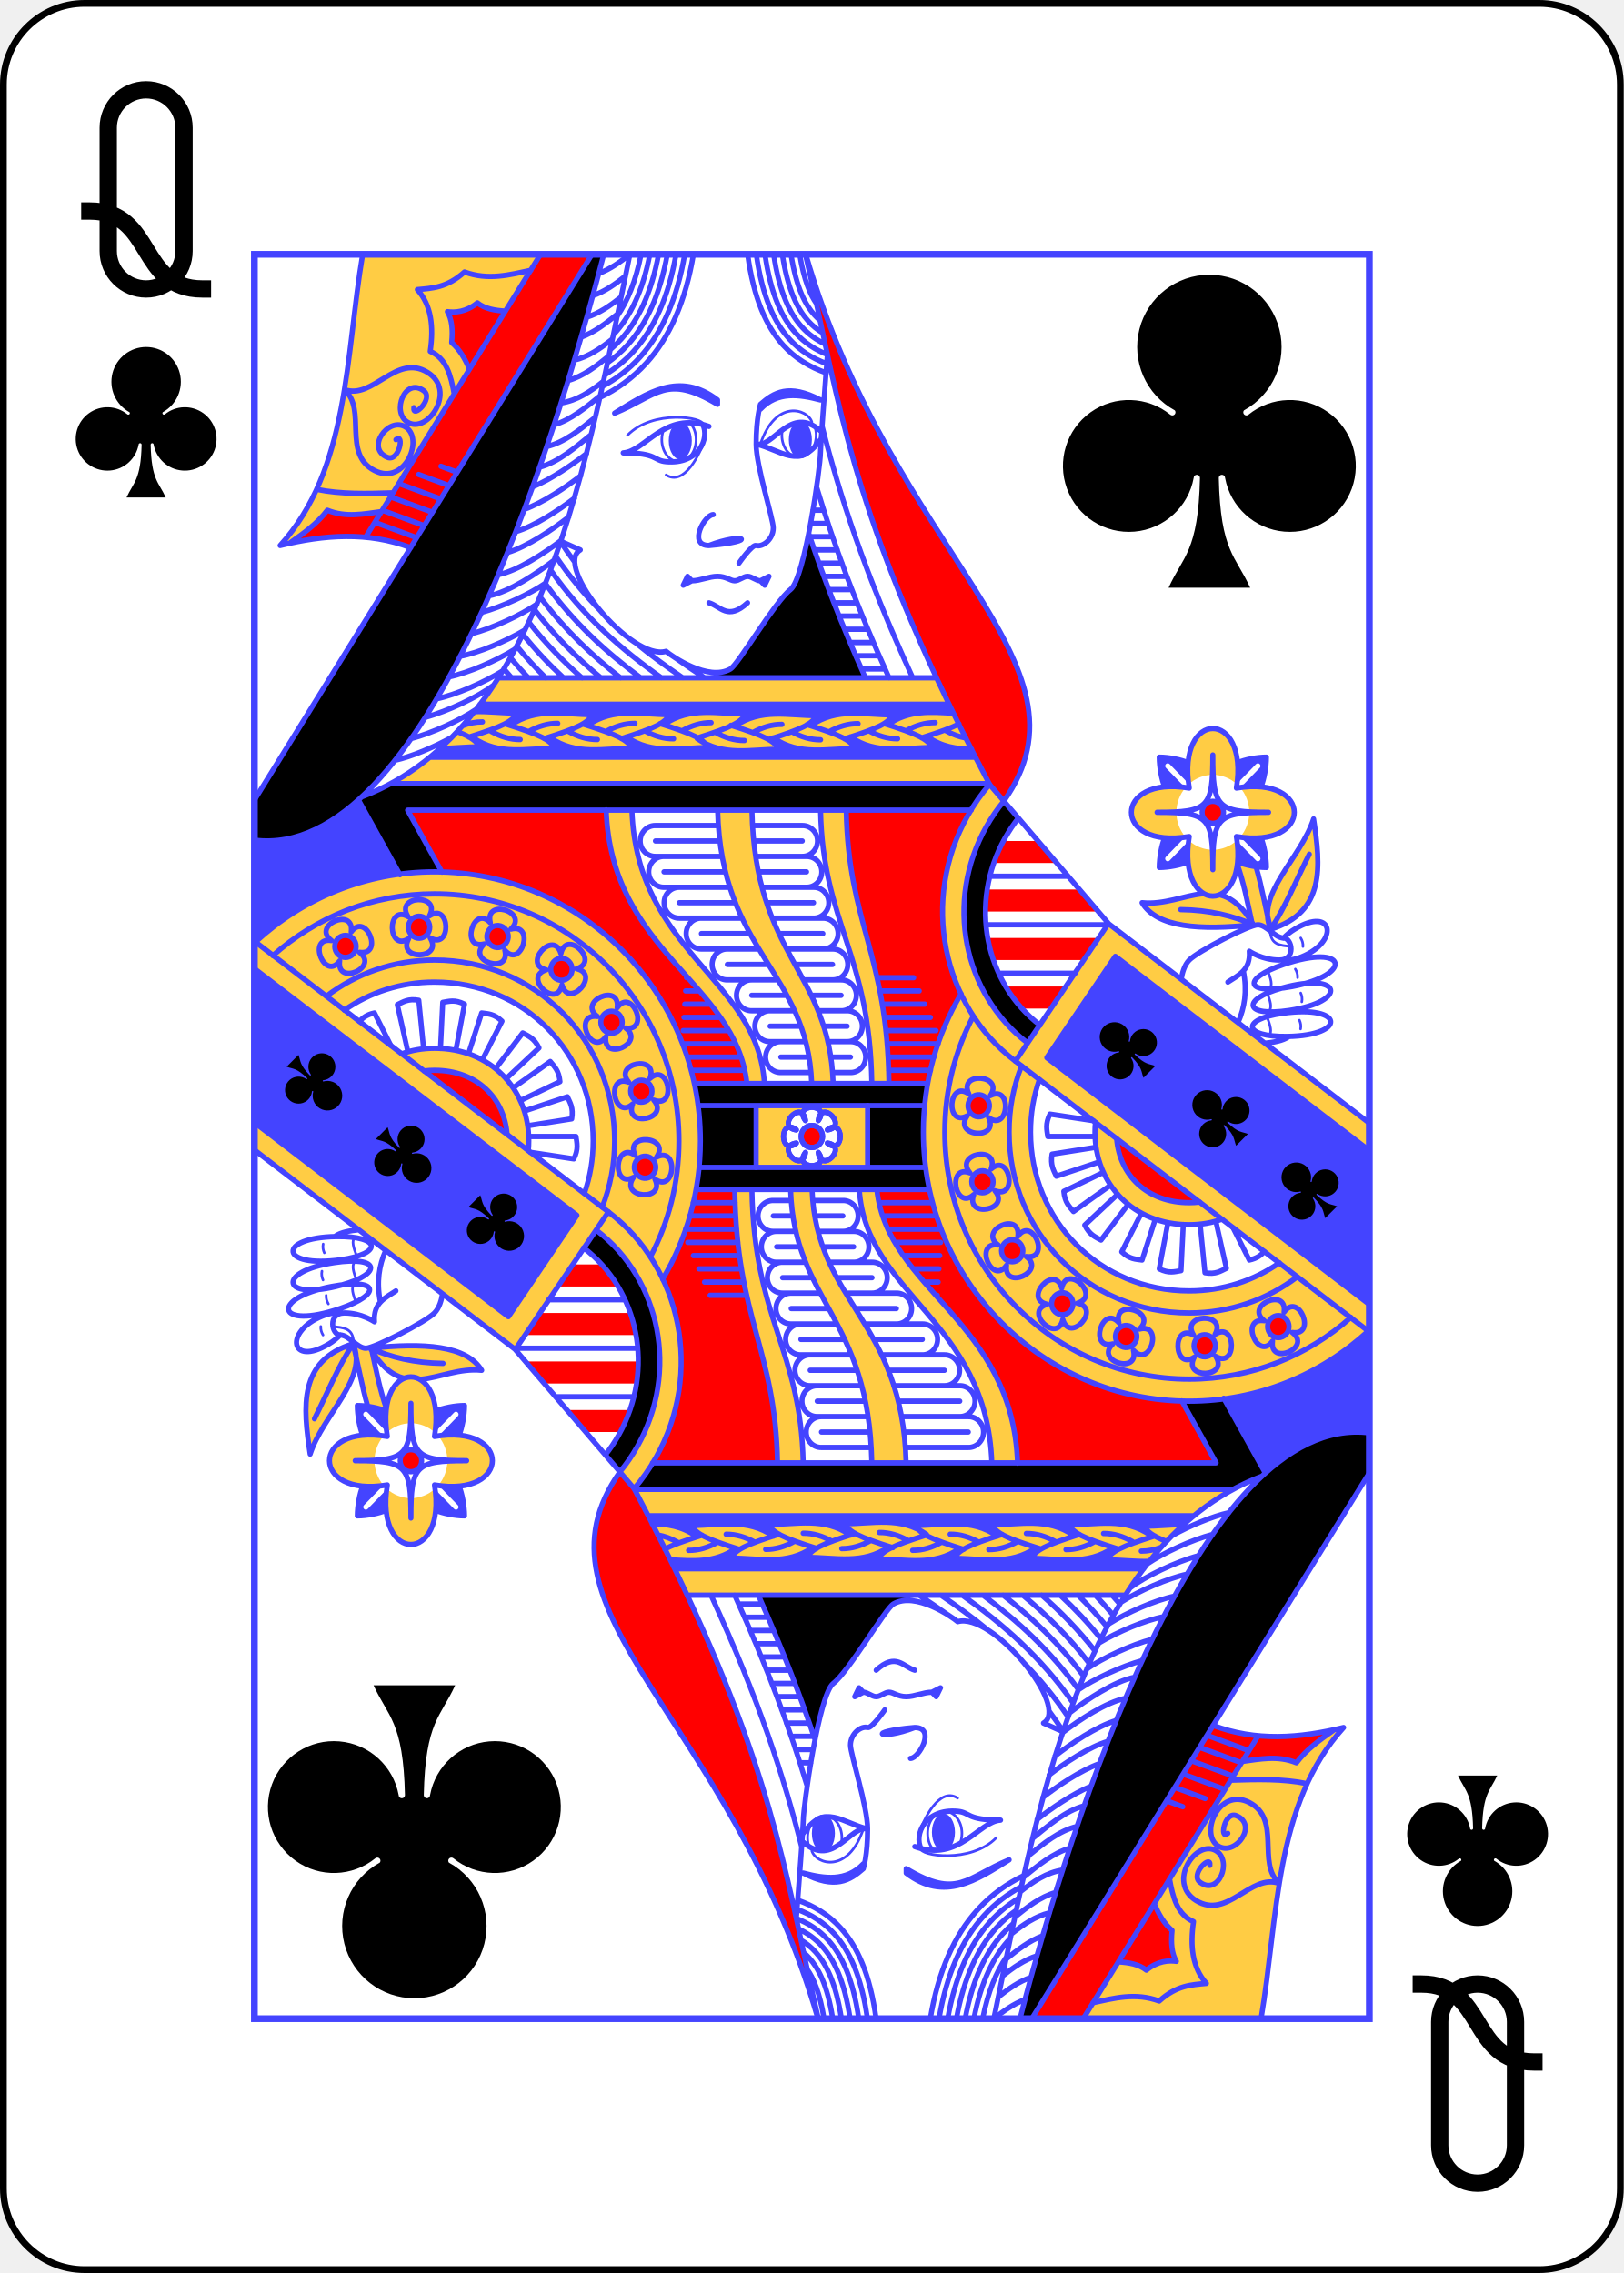
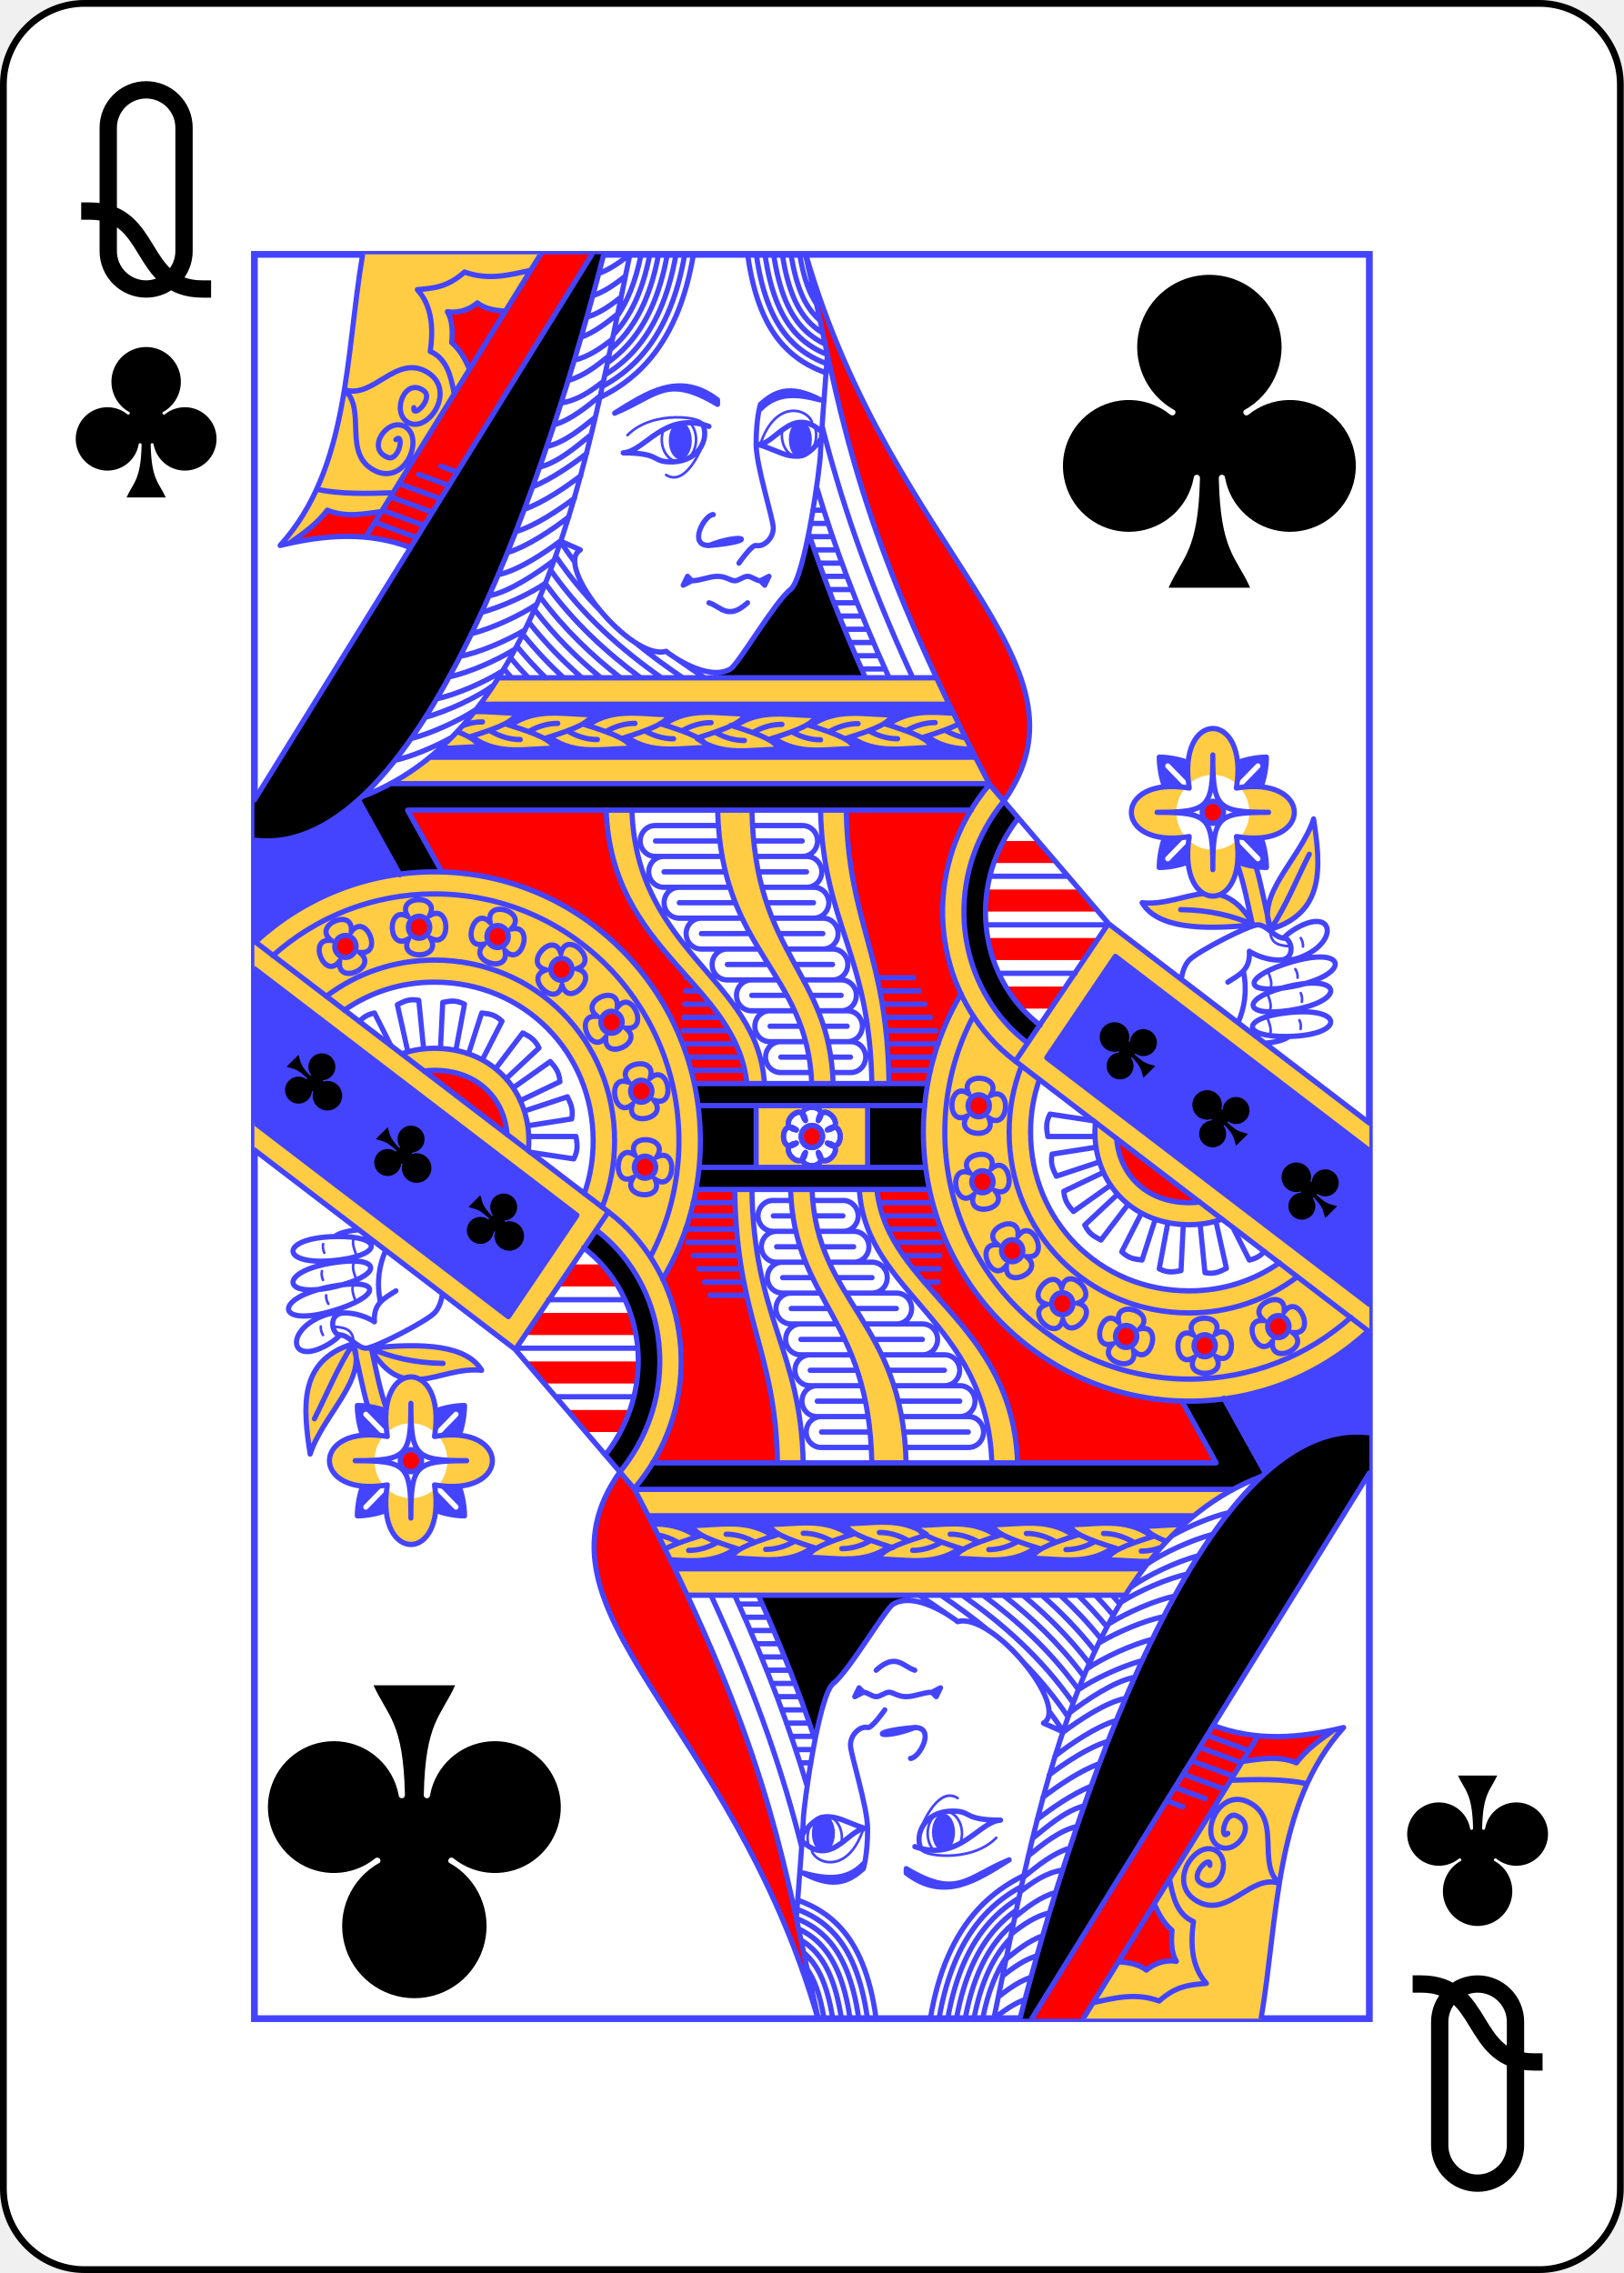
- <svg xmlns="http://www.w3.org/2000/svg" xmlns:xlink="http://www.w3.org/1999/xlink" class="card" face="QC" height="3.5in" preserveAspectRatio="none" viewBox="-120 -168 240 336" width="2.5in">
+ <svg xmlns="http://www.w3.org/2000/svg" xmlns:xlink="http://www.w3.org/1999/xlink" class="card queen" face="QC" height="3.5in" preserveAspectRatio="none" viewBox="-120 -168 240 336" width="2.5in">
  <defs>
+     <symbol id="SCQ" viewBox="-600 -600 1200 1200" preserveAspectRatio="xMinYMid">
+       <path d="M30 150C35 385 85 400 130 500L-130 500C-85 400 -35 385 -30 150A10 10 0 0 0 -50 150A210 210 0 1 1 -124 -51A10 10 0 0 0 -110 -65A230 230 0 1 1 110 -65A10 10 0 0 0 124 -51A210 210 0 1 1 50 150A10 10 0 0 0 30 150Z" fill="black" />
+     </symbol>
    <symbol id="VCQ" viewBox="-500 -500 1000 1000" preserveAspectRatio="xMinYMid">
      <path d="M-260 100C40 100 -40 460 260 460M-175 0L-175 -285A175 175 0 0 1 175 -285L175 285A175 175 0 0 1 -175 285Z" stroke="black" stroke-width="80" stroke-linecap="square" stroke-miterlimit="1.5" fill="none" />
-     </symbol>
-     <symbol id="SCQ" viewBox="-600 -600 1200 1200" preserveAspectRatio="xMinYMid">
-       <path d="M30 150C35 385 85 400 130 500L-130 500C-85 400 -35 385 -30 150A10 10 0 0 0 -50 150A210 210 0 1 1 -124 -51A10 10 0 0 0 -110 -65A230 230 0 1 1 110 -65A10 10 0 0 0 124 -51A210 210 0 1 1 50 150A10 10 0 0 0 30 150Z" fill="black" />
    </symbol>
    <symbol id="CQ6" preserveAspectRatio="none" viewBox="0 0 1300 2000">
      <path stroke="#44F" stroke-linecap="round" stroke-linejoin="round" stroke-width="3" fill="none" d="M1184.474,767.204c0.351,15.415 12.042,16.451 23.907,17.267M1181.451,811.742c3.624,9.318 6.246,17.206 2.045,21.086M1180.799,836.888c3.624,9.318 6.246,17.206 2.045,21.086M1180.799,864.63c3.624,9.318 6.246,17.206 2.045,21.086M1213.717,810.276c1.874,2.948 2.833,6.142 2.593,9.658M1220,837.405c1.457,3.175 1.974,6.47 1.259,9.92M1218.488,868.185c1.483,3.163 2.027,6.453 1.341,9.91M1220,775c1.874,2.948 2.833,6.142 2.593,9.658M435,205c29.854,-29.76 89.915,-20.22 87.766,-12.149M480,250c21.575,13.391 40,-25 45,-40M590,215c17.561,-51.28 55,-40 60,-25M507.389,190.373C512.025,194.951 515,202.041 515,210c0,13.807 -8.954,25 -20,25 -11.046,0 -20,-11.193 -20,-25 0,-4.329 0.88,-8.4 2.429,-11.951M653.486,195.441C654.462,198.386 655,201.614 655,205c0,13.807 -8.954,25 -20,25 -11.046,0 -20,-11.193 -20,-25 0,-2.248 0.237,-4.427 0.683,-6.5" />
      <use xlink:href="#SCQ" height="90" width="90" transform="translate(1017,901)scale(1,0.972)rotate(-45)translate(-45,-45)" />
      <use xlink:href="#SCQ" height="90" width="90" transform="translate(1125,978)scale(1,0.972)rotate(-45)translate(-45,-45)" />
      <use xlink:href="#SCQ" height="90" width="90" transform="translate(1229,1060)scale(1,0.972)rotate(-45)translate(-45,-45)" />
    </symbol>
    <symbol id="CQ5" preserveAspectRatio="none" viewBox="0 0 1300 2000">
      <path stroke="#44F" stroke-linecap="round" stroke-linejoin="round" stroke-width="6" fill="none" d="M1300,984.779 996.277,759.002M1.196,779.562C56.29,730.138 129.568,700 210,700c171.208,0 310,136.553 310,305 10e-6,57.291 -16.055,110.892 -43.98,156.687M1.931,780.02l410.831,305.396M513.054,940h271.265M1300,1190.265 923.935,910.712M995.839,758.469 887.238,914.584M1003.748,795.85l-79.783,114.688M857.199,600.859 995.817,758.501M886.75,914.2C801.788,851.428 776.521,731.931 831.679,636.394c7.512,-13.01 16.154,-24.951 25.724,-35.766M901.002,893.651c-74.41,-55.386 -96.537,-160.121 -47.672,-244.758 6.038,-10.457 12.883,-20.13 20.404,-28.982M1004.2,796.043l295.8,219.887M916.148,873.919C851.943,826.128 832.433,735.788 875.199,661.715c4.713,-8.163 9.972,-15.754 15.701,-22.768M995.058,760H853.114M948.905,705H857.469M957.032,815H867.918M856.888,600H158.867M840.923,570H204.844M810,510H262.997M795.06,480H284.483M642.495,0.159C676.821,141.573 688.844,258.107 795.312,480c17.86,37.224 38.379,77.412 62.106,121.181M835.988,630H179.392M690.092,630.29c2.322,128.345 47.798,162.203 49.837,309.394M660.11,630.29c2.786,128.345 57.357,162.203 59.805,309.394M580.102,630.115c3.399,166.062 90.388,181.846 94.73,309.83M540.125,630.107c4.041,161.399 104.662,181.691 109.681,309.838M440.176,630.1c5.673,161.472 146.941,190.921 154.509,309.865M410.168,629.718c5.633,161.815 151.469,195.793 164.083,310.257M517.652,965H781.417M509.15,925l62.516,-10e-6M504.582,910l62.916,1e-5M499.133,895l62.156,1e-5M499.838,880 553.158,880M500.807,865 543.344,865M501.773,850l30.053,-10e-6M502.742,835l16.242,2e-5M739.443,925h48.93M738.811,910h53.465M737.709,895 797.117,895M736.215,880H794.783M734.383,865h53.879M732.031,850h49.707M729.197,835H775.217M725.963,820h42.732M503.709,820l1.689,1e-5M1278.483,1205.026C1228.267,1248.565 1162.43,1275 1090,1275 932.085,1275 805,1149.714 805,995c-10e-6,-47.532 11.992,-92.13 33.2,-131.287M1215.934,1159.081C1180.985,1184.775 1137.859,1200 1090,1200c-118.247,0 -210,-91.356 -210,-205 -10e-6,-26.728 5.074,-51.778 14.401,-74.884M1102.059,1074.276c-3.866,0.477 -7.882,0.724 -12.059,0.724 -49.229,0 -81.28,-31.039 -84.697,-72.551M1128.178,1093.705C1116.585,1097.779 1103.872,1100 1090,1100c-65.355,0 -110,-46.117 -110,-105 0,-3.776 0.184,-7.432 0.545,-10.984M1195.088,1143.205C1165.452,1163.257 1129.736,1175 1090,1175c-105.024,0 -185,-80.047 -185,-180 -10e-6,-21.157 3.582,-40.966 10.251,-59.442M657.5,981.893c3.536,-24.749 35.355,7.071 10.607,10.607 20,-15 20,30 0,15 24.749,3.535 -7.071,35.355 -10.607,10.607 15,20 -30,20 -15,0 -3.536,24.749 -35.355,-7.071 -10.607,-10.607 -20,15 -20,-30 0,-15 -24.749,-3.535 7.071,-35.355 10.607,-10.607 -15,-20 30,-20 15,0v0M662.5,1000A12.5,12.5 0 0 1 650,1012.5 12.5,12.5 0 0 1 637.5,1000 12.5,12.5 0 0 1 650,987.5 12.5,12.5 0 0 1 662.5,1000v0M585,965v70M218.769,700.347 178.628,630.099M169.752,703.316 121.678,619.187M393.636,-1.6083941e-4 -3.6588575e-4,618.572M182.285,332.461C132.42,314.002 81.424,317.784 30,330 110.68,243.29 106.097,115.712 126.231,-0.019M333.636,-1.381201e-4 129.949,320.081M407.504,-0.495C347.657,225.87 197.332,687.942 0.002,664.067M437.92,-0.377C389.737,223.713 339.24,535.909 125.687,614.725M140.371,303.704l48.889,17.46M149.074,290.027l48.888,17.46M158.703,274.894l48.889,17.46M168.334,259.762l48.889,17.46M191.5,249.464l35.351,12.625M217.5,240.178l18.981,6.779M41.885,326.784C57.688,315.967 73.403,305.062 85,290c21.739,8.59 42.457,4.21 63.307,1.516M72.987,266.426c27.732,5.564 57.993,4.792 88.322,3.845M105.351,153.767C131.238,176.184 102.29,226.145 140,245c36.056,18.028 59.083,-37.958 35,-50 -20,-10 -45,25 -20,35 14.131,5.652 20.131,-28.64 10,-20M105.154,153.345c33.418,11.492 60.155,-41.413 96.812,-19.505 34.602,20.681 -0.183,70.226 -23.296,56.412 -19.194,-11.472 -3.156,-51.381 18.729,-35.696 12.371,8.866 -13.299,32.383 -11.472,19.194M232.953,158.421C229.172,137.653 224.093,117.97 205,110c4.185,-27.894 1.423,-52.339 -15,-70 17.356,-1.619 34.466,-1.969 55,-20 27.97,9.931 52.531,3.199 77.423,-1.913M250.778,130.151C245.718,118.856 239.783,108.146 230,100c1.504,-14.349 0.287,-26.396 -5,-35 8.496,1.206 21.772,0.599 35,-10 8.991,6.928 20.596,8.627 32.671,9.386M394.495,46.885c13.934,-4.563 26.21,-13.093 38.203,-22.3M387.56,71.24C402.284,66.86 415.129,57.983 427.663,48.362M380.892,93.913c15.639,-5.459 29.216,-15.853 42.72,-26.421M372.922,119.952c16.641,-3.748 30.812,-13.406 44.601,-23.982M365.915,142.958c17.686,-4.808 32.63,-16.179 47.473,-27.792M357.527,168.441c18.785,-2.66 34.356,-13.013 49.436,-24.542M349.336,193.211c19.367,-5.353 37.923,-20.228 54.055,-33.012M340.81,217.826c20.312,-4.34 39.847,-19.82 56.77,-33.234M332.495,241.19c21.753,-5.309 42.553,-23.03 60.13,-36.835M324.415,263.521c21.962,-8.66 47.288,-25.829 63.013,-37.795M314.768,288.99c22.178,-7.638 48.957,-25.451 65.936,-38.211M304.756,314.31c22.09,-6.185 50.266,-24.471 68.662,-38.076M295.016,337.987c23.379,-6.632 53.476,-26.685 71.603,-40.397M284.235,363.121c22.643,-4.32 53.991,-24.473 73.969,-39.228M273.576,386.992c23.431,-4.181 56.539,-25.801 76.566,-40.791M264.803,405.875c24.057,-6.308 56.528,-20.98 74.839,-33.277M252.972,430.092c24.159,-6.009 57.732,-21.062 76.538,-33.656M239.792,455.583c21.064,-3.607 53.839,-17.136 75.832,-29.886M226.997,478.928c22.278,-4.36 55.94,-18.663 77.112,-31.55M212.379,503.852c22.427,-4.477 56.123,-18.85 77.147,-31.73M199.124,524.801c26.144,-6.728 62.615,-23.588 79.85,-36.518M182.562,548.944c24.044,-5.904 57.633,-20.912 76.609,-33.531M163.805,573.558c19.156,-4.09 45.851,-14.943 66.056,-25.885M661.877,194.546c20.526,78.558 49.889,167.389 105.543,285.038M668.153,113.288C665.264,149.955 660,217.745 660,225c0,15 -18.164,142.538 -35,155 -17.901,13.25 -60.727,84.764 -70,90 -25.806,14.571 -68.619,-14.676 -75,-20 -40.525,11.388 -131.542,-97.081 -100,-115l-23.233,-9.957M655.865,264.818c19.063,61.807 45.052,131.477 84.196,215.326M646.267,316.049c16.729,48.809 37.961,102.625 66.08,163.751M735.424,470H707.98M728.566,455 701.295,455M721.896,440H694.609M715.338,425 688.229,425M708.979,410 681.984,410M702.721,395 675.74,395M696.697,380H669.891M690.744,365 664.092,365M685.219,350H658.398M679.719,335H653.039M674.219,320H647.68M669.021,305 649.015,305M663.856,290H651.067M403.081,403.569C384.659,385.28 367.245,364.973 351.203,341.917M499.647,480.085C480.8,467.686 462.295,454.602 444.405,440.286M474.764,480.089C427.465,447.622 382.831,409.814 345.322,357.736M450.501,480.066C410.107,450.979 372.044,417.225 339.195,373.028M427.075,480.151C393.178,454.454 361.2,424.911 332.919,387.965M404.064,480.012C376.394,457.835 350.201,432.699 326.497,402.577M382.141,480.187C360.128,461.526 339.177,440.738 319.823,416.75M360.497,480.02c-16.625,-14.96 -32.567,-31.29 -47.58,-49.479M339.916,480.219C328.144,468.99 316.755,456.994 305.841,444.047M319.538,480.013C312.35,472.723 305.322,465.114 298.475,457.142M299.983,480.027c-3.088,-3.326 -6.143,-6.717 -9.163,-10.178M373.426,348.627c-5.559,-7.233 -10.976,-14.751 -16.237,-22.58M525,480c-11.007,-6.987 -21.924,-14.154 -32.698,-21.608M400,550c-11.508,0.084 -22.758,-3.17 -33.797,-9.171M344.866,547.812C375.596,568.645 408.061,559.823 440,560c-4.364,-9.305 -15.999,-15.118 -55.824,-27.242M443.765,531.706c-11.508,-0.084 -22.758,3.17 -33.797,9.171M388.631,533.894c30.729,-20.833 63.195,-12.011 95.134,-12.188 -4.364,9.305 -15.999,15.118 -55.824,27.242M488.797,549.171C477.289,549.256 466.039,546.001 455,540M433.663,546.983c30.729,20.833 63.195,12.011 95.134,12.188 -4.364,-9.305 -15.999,-15.118 -55.824,-27.242M532.562,530.878c-11.508,-0.084 -22.758,3.17 -33.797,9.171M477.428,533.065c30.729,-20.833 63.195,-12.011 95.134,-12.188 -4.364,9.305 -15.999,15.118 -55.824,27.242M571.369,551.106c-11.508,0.084 -22.758,-3.17 -33.797,-9.171M516.235,548.918c30.729,20.833 63.195,12.011 95.134,12.188 -4.364,-9.305 -15.999,-15.118 -55.824,-27.242M615.134,532.812c-11.508,-0.084 -22.758,3.17 -33.797,9.171M560,535c30.729,-20.833 63.195,-12.011 95.134,-12.188 -4.364,9.305 -15.999,15.118 -55.824,27.242M660.165,550.277c-11.508,0.084 -22.758,-3.17 -33.797,-9.171M605.032,548.089c30.729,20.833 63.195,12.011 95.134,12.188 -4.364,-9.305 -15.999,-15.118 -55.824,-27.242M703.93,531.983c-11.508,-0.084 -22.758,3.17 -33.797,9.171M648.797,534.171c30.729,-20.833 63.195,-12.011 95.134,-12.188 -4.364,9.305 -15.999,15.118 -55.824,27.242M750.032,549.122c-11.508,0.084 -22.758,-3.17 -33.797,-9.171M694.898,546.935c30.729,20.833 63.195,12.011 95.134,12.188 -4.364,-9.305 -15.999,-15.118 -55.824,-27.242M793.797,530.829C782.289,530.744 771.039,533.999 760,540M738.663,533.017c24.743,-16.774 50.612,-14.322 76.425,-12.823M821.53,532.19c-8.333,4.473 -21.699,9.226 -43.558,15.881M310,550c-11.508,0.084 -22.758,-3.17 -33.797,-9.171M254.866,547.812c30.729,20.833 63.195,12.011 95.134,12.188 -4.364,-9.305 -15.999,-15.118 -55.824,-27.242M353.765,531.706c-11.508,-0.084 -22.758,3.17 -33.797,9.171M298.631,533.894c30.729,-20.833 63.195,-12.011 95.134,-12.188 -4.364,9.305 -15.999,15.118 -55.824,27.242M256.89,518.377c16.295,-0.549 32.754,1.711 49.075,1.62 -4.364,9.305 -15.999,15.118 -55.824,27.242M265.966,529.997c-7.813,-0.057 -15.508,1.425 -23.098,4.26M218.576,559.997c14.509,-0.011 29.121,-1.787 43.624,-1.706 -2.955,-6.301 -9.244,-11 -25.362,-17.143M829.563,548.283c-7.888,-1.319 -15.66,-4.163 -23.328,-8.332M784.898,546.935c16.734,11.345 33.983,13.895 51.381,13.894M981.427,1012.159 930,1020c-2.197,12.537 1.914,18.211 5,25l50.346,-16.208M990.046,1040.577l-46.358,21.575c1.13,12.678 6.571,17.092 11.312,22.848l43.329,-29.894M1006.604,1065.375l-38.486,35.021c5.78,11.339 12.476,13.403 19.023,16.974l31.678,-40.556M1034.28,1086.789l-23.009,43.889c9.355,8.631 16.351,8.244 23.73,9.322l15.424,-46.379M1065.125,1097.582 1055,1150c11.46,5.538 18.041,3.134 25.415,2.02l2.627,-52.328M1102.68,1099.282l5.642,55.094c12.536,2.204 18.212,-1.903 25.003,-4.985l-12.301,-53.516M978.19,982.094l-50.64,-7.461C921.774,985.975 924.04,992.604 925,1000h55.238M857.014,966.163a12.5,12.5 0 0 1 -13.44,11.484 12.5,12.5 0 0 1 -11.484,-13.44 12.5,12.5 0 0 1 13.44,-11.484 12.5,12.5 0 0 1 11.484,13.44v0M831.113,976.668c-26.097,12.998 -21.794,-41.833 1.956,-24.923 -12.998,-26.097 41.833,-21.794 24.923,1.956 26.097,-12.998 21.794,41.833 -1.956,24.923 12.998,26.097 -41.833,21.794 -24.923,-1.956v0M861.192,1049.113a12.5,12.5 0 0 1 -10.094,14.513 12.5,12.5 0 0 1 -14.513,-10.094 12.5,12.5 0 0 1 10.094,-14.513 12.5,12.5 0 0 1 14.513,10.094v0M838.795,1065.835c-21.955,19.183 -31.676,-34.951 -4.419,-24.606 -19.183,-21.955 34.951,-31.676 24.606,-4.419 21.955,-19.183 31.676,34.951 4.419,24.606 19.183,21.955 -34.951,31.676 -24.606,4.419v0M895.081,1124.589a12.5,12.5 0 0 1 -6.573,16.41 12.5,12.5 0 0 1 -16.41,-6.573 12.5,12.5 0 0 1 6.573,-16.41 12.5,12.5 0 0 1 16.41,6.573v0M877.016,1145.918c-17.081,23.627 -38.723,-26.936 -9.837,-22.983 -23.627,-17.081 26.936,-38.723 22.983,-9.837 17.081,-23.627 38.723,26.936 9.837,22.983 23.627,17.081 -26.936,38.723 -22.983,9.837v0M950.483,1180.394a12.5,12.5 0 0 1 0.621,17.667 12.5,12.5 0 0 1 -17.667,0.621 12.5,12.5 0 0 1 -0.621,-17.667 12.5,12.5 0 0 1 17.667,-0.621v0M942.581,1207.205c-6.074,28.515 -46.306,-8.986 -18.287,-17.046 -28.515,-6.074 8.986,-46.306 17.046,-18.287 6.074,-28.515 46.306,8.986 18.287,17.046 28.515,6.074 -8.986,46.306 -17.046,18.287v0M1020,1214.696a12.5,12.5 0 0 1 8.413,15.547 12.5,12.5 0 0 1 -15.547,8.414 12.5,12.5 0 0 1 -8.413,-15.547 12.5,12.5 0 0 1 15.547,-8.414v0M1024.847,1242.223c7.243,28.241 -45.471,12.547 -23.961,-7.133 -28.241,7.243 -12.547,-45.471 7.133,-23.961 -7.243,-28.241 45.471,-12.547 23.961,7.133 28.241,-7.243 12.547,45.471 -7.133,23.961v0M1107.582,1224.717a12.5,12.5 0 0 1 12.909,12.078 12.5,12.5 0 0 1 -12.078,12.909 12.5,12.5 0 0 1 -12.909,-12.078 12.5,12.5 0 0 1 12.078,-12.909v0M1120.906,1249.287c15.823,24.488 -39.147,26.316 -24.986,0.831 -24.488,15.823 -26.316,-39.147 -0.831,-24.986 -15.823,-24.488 39.147,-26.316 24.986,-0.831 24.488,-15.823 26.316,39.147 0.831,24.986v0M1189.011,1203.936a12.5,12.5 0 0 1 16.366,6.681 12.5,12.5 0 0 1 -6.681,16.367 12.5,12.5 0 0 1 -16.366,-6.681 12.5,12.5 0 0 1 6.681,-16.367v0M1210.221,1222.141c23.514,17.236 -27.19,38.545 -23.048,9.686 -17.236,23.514 -38.545,-27.19 -9.686,-23.048 -23.514,-17.236 27.19,-38.545 23.048,-9.686 17.236,-23.514 38.544,27.191 9.686,23.048v0M1141.176,1103.578 1160,1140c9.205,-1.875 13.674,-5.58 17.47,-9.545M642.958,0.142C744.826,342.337 988.87,461.555 873.734,619.912M1090,605c-15,-90 70,-90 55,0 90,-15 90,70 0,55 15,90 -70,90 -55,0 -90,15 -90,-70 0,-55v0M1117.5,567.5c0,60 5,65 65,65 -60,0 -65,5 -65,65 0,-60 -5,-65 -65,-65 60,0 65,-5 65,-65v0M1130,632.5a12.5,12.5 0 0 1 -12.5,12.5 12.5,12.5 0 0 1 -12.5,-12.5 12.5,12.5 0 0 1 12.5,-12.5 12.5,12.5 0 0 1 12.5,12.5v0M1061.282,603.639C1057.788,595.19 1055,581.201 1055,570c11.201,0 25.19,2.788 33.639,6.282M1146.361,576.282C1154.81,572.788 1168.799,570 1180,570c0,11.201 -2.788,25.19 -6.282,33.639M1061.282,661.361C1057.788,669.81 1055,683.799 1055,695c11.201,0 25.19,-2.788 33.639,-6.282M1146.361,688.718C1154.81,692.212 1168.799,695 1180,695c0,-11.201 -2.788,-25.19 -6.282,-33.639M1080.719,821.783c1.01,-6.686 3.439,-15.941 9.281,-21.783 10,-10 70,-40 80,-40 10,0 20,15 30,15 10,0 15,25 -5,25 -20,0 -35,-10 -35,-10 1.742,21.621 -12.85,27.104 -25,35M1153.114,812.229c4.683,23.139 1.313,41.743 -5.947,58.157M1200,805c75,-25 81.847,11.93 10,25 -54.999,10.005 -59.523,-8.492 -10,-25v0M1198.2,831.716c70.636,-18.931 77.553,15.292 8.552,25.39 -52.822,7.73 -56.804,-12.458 -8.552,-25.39v0M1199.296,860.311c71.881,-9.683 74.714,25.171 5.475,26.3 -53.004,0.864 -54.578,-19.685 -5.475,-26.3v0M1199.897,775.225c3.316,-3.587 7.774,-7.17 13.406,-10.444 45.029,-26.181 52.141,14.277 7.592,31.666 -9.145,3.569 -16.142,4.234 -20.894,2.949M1185,765c-18.207,-39.306 35,-80 50,-125 8.442,53.825 13.58,106.049 -50,125v0M1185,765c17.822,-26.387 30.237,-56.503 45,-85M1125.86,726.041c13.272,3.425 26.206,12.941 39.14,33.959 -62.532,6.437 -112.583,3.272 -130,-25 25.777,2.578 48.897,-8.134 70.729,-10.211M1165,760c-24.021,-10.251 -51.599,-16.772 -85,-17.184M666.518,134.316C647.639,127.754 630.732,118.154 616.43,102.822 597.241,82.252 582.223,50.736 575.104,0.061M667.285,123.989C650.636,117.898 636.137,109.287 623.742,96 606.437,77.449 592.214,48.551 585.214,0.12M668.084,113.623C653.746,108.057 641.581,100.464 631.055,89.18 615.61,72.623 602.196,46.311 595.329,0.175M662.525,88.967C656.23,85.323 650.732,80.953 645.68,75.537 633.874,62.881 622.123,41.64 615.573,0.255M665.31,101.621C654.957,96.853 646.173,90.725 638.367,82.357 624.756,67.766 612.167,44.009 605.449,0.221M659.451,74.771c-2.266,-1.844 -4.403,-3.852 -6.459,-6.056C642.959,57.96 632.065,39.196 625.703,0.27M511.871,0.155C502.759,53.1 484.3,93.966 456.903,123.336c-16.31,17.484 -34.989,29.931 -54.087,38.912M501.725,0.145C492.765,50.874 475.114,89.152 449.59,116.514c-13.337,14.297 -28.342,25.033 -43.924,33.185M491.572,0.122C482.778,48.601 465.949,84.318 442.278,109.693c-10.328,11.072 -21.714,19.879 -33.646,26.941M481.414,0.081C472.801,46.273 456.807,79.457 434.965,102.871c-7.229,7.749 -15.006,14.317 -23.161,19.911M423.176,69.886C434.983,53.128 444.586,30.717 450.845,0.143M471.251,0.019C462.837,43.888 447.688,74.573 427.653,96.051c-4.039,4.329 -8.259,8.265 -12.634,11.848M461.061,0.045C452.605,42.781 437.685,71.417 418.627,91.028M655.237,55.686C648.148,45.764 640.757,29.54 635.816,0.141M401.712,21.587C414.795,16.883 426.445,8.747 437.839,0M420,180c37.87,-22.798 75.447,-48.05 120,-15v5c-60,-35 -70,-10 -120,10v0M590,170l-0.003,5.472C610,155 635.344,158.686 660,165c-37.171,-18.904 -54.466,-8.261 -70,5v0M590,170c0,0 -5,15 -5,45 0,25 20,85 20,95 0,13.032 -12.277,22.123 -20,20 -4.821,-1.326 -20,20 -20,20M535,295c-10,0 -30,35 -5,35 40,-15 60,-5 0,0M505,365l-5,10 10,-5 -5,-5v0M600,365l-5,10 -5,-5 10,-5v0M510,370c10,0 20,-5 30,-5 10,0 15,5 20,5 5,0 10,-5 15,-5 5,0 10,5 15,5M530,395c13.51,3.754 21.865,20.501 45,0M530,195c-52.197,-18.082 -74.36,28.531 -100,30 40,0 35.054,8.73 50,10 38.304,3.254 50.908,-26.427 42.668,-42.342M660,200c-35,-30 -55,20 -75,15 29.239,6.592 50,30 75,-5M1162.673,755.563c-4.946,-21.883 -9.234,-43.761 -16.584,-63.761M1185,765c-6.227,-23.877 -10.324,-48.418 -17.233,-71.138M1205.848,886.953c-6.148,4.441 -17.953,6.431 -27.298,7.323M582.359,665l56.467,2e-5M587.832,700l55.961,-10e-6M597.332,735l54.646,-1e-5M611.74,770h51.09M630.273,805l43.852,-2e-5M649.182,840l34.961,4e-5M663.686,875h27.432M671.883,910l23.131,-3e-5M584.551,682.5h54.275c9.762,0.138 17.749,-7.737 17.749,-17.5 0,-9.763 -7.987,-17.638 -17.749,-17.5h-56.467M592.025,717.5l51.768,2e-5c9.762,0.138 17.749,-7.737 17.749,-17.5 0,-9.763 -7.987,-17.638 -17.749,-17.5h-55.961M603.898,752.5l48.08,-10e-6c9.762,0.138 17.749,-7.737 17.749,-17.5 0,-9.763 -7.987,-17.638 -17.749,-17.5h-54.646M620.682,787.5l42.148,-10e-6c9.762,0.138 17.749,-7.737 17.749,-17.5 0,-9.763 -7.987,-17.638 -17.749,-17.5h-51.09M639.986,822.5 674.125,822.5c9.762,0.138 17.749,-7.737 17.749,-17.5 0,-9.763 -7.987,-17.638 -17.749,-17.5h-43.852M657.187,857.5l26.955,10e-6c9.762,0.138 17.749,-7.737 17.749,-17.5 0,-9.763 -7.987,-17.638 -17.749,-17.5h-34.961M668.555,892.5l22.563,10e-6c9.762,0.138 17.749,-7.737 17.749,-17.5 0,-9.763 -7.987,-17.638 -17.749,-17.5h-27.432M674.111,927.5l20.902,-10e-6c9.762,0.138 17.749,-7.737 17.749,-17.5 0,-9.763 -7.987,-17.638 -17.749,-17.5h-23.131M467.6,665l75.16,-10e-6M477.541,700l71.77,2e-5M495.436,735h65.541M521.162,770h56.842M551.424,805 599.338,805M579.857,840 620.77,840M601.25,875h35.867M613.795,910h32.811M541.008,647.5 467.6,647.5c-9.762,-0.138 -17.749,7.737 -17.749,17.5 0,9.763 7.987,17.638 17.749,17.5h75.16M545.449,682.5h-67.908c-9.762,-0.138 -17.749,7.737 -17.749,17.5 0,9.763 7.987,17.638 17.749,17.5h71.77M554.584,717.5l-59.148,10e-6c-9.762,-0.138 -17.749,7.737 -17.749,17.5 0,9.763 7.987,17.638 17.749,17.5h65.541M568.793,752.5l-47.631,-2e-5c-9.762,-0.138 -17.749,7.737 -17.749,17.5 0,9.763 7.987,17.638 17.749,17.5h56.842M588.367,787.5 551.424,787.5c-9.762,-0.138 -17.749,7.737 -17.749,17.5 0,9.763 7.987,17.638 17.749,17.5h47.914M610.391,822.5l-30.533,-2e-5c-9.762,-0.138 -17.749,7.737 -17.749,17.5 0,9.763 7.987,17.638 17.749,17.5h40.912M629.789,857.5 601.25,857.5c-9.762,-0.138 -17.749,7.737 -17.749,17.5 0,9.763 7.987,17.638 17.749,17.5h35.867M642.633,892.5l-28.838,-2e-5c-9.762,-0.138 -17.749,7.737 -17.749,17.5 0,9.763 7.987,17.638 17.749,17.5h32.811" />
    </symbol>
    <symbol id="CQ4" preserveAspectRatio="none" viewBox="0 0 1300 2000">
      <path fill="black" d="M393.637,0 0,618.572v45.486C197.241,687.924 347.448,226.477 407.35,0ZM646.217,316.484C639.936,347.246 632.342,374.565 625,380c-17.901,13.25 -60.727,84.764 -70,90 -5.433,3.068 -11.62,4.193 -18.062,4.008L538.178,480 711.879,479.9C684.228,418.674 662.996,364.858 646.217,316.484ZM158.996,599.918c-10.551,5.538 -21.688,10.518 -33.309,14.807l-4.01,4.463 47.604,83.805C182.286,700.909 196.035,700 210,700c2.949,0 5.888,0.041 8.793,0.234l-39.783,-70.186 656.879,-0.268c6.402,-10.604 13.643,-20.259 21.256,-29.467zm714.738,19.994c-7.522,8.852 -14.367,18.523 -20.404,28.98 -48.865,84.637 -26.738,189.372 47.672,244.758l15.146,-19.732c-64.205,-47.79 -83.715,-138.13 -40.949,-212.203 4.713,-8.163 9.972,-15.753 15.701,-22.768zM512.967,939.855C517.543,960.745 520,982.591 520,1005c0,9.936 -0.483,19.761 -1.422,29.727l66.41,0.273 -0.205,-70 196.674,-0.076c0.87,-8.408 2.041,-16.642 3.201,-24.844z" />
    </symbol>
    <symbol id="CQ3" preserveAspectRatio="none" viewBox="0 0 1300 2000">
      <path fill="#44F" d="M636.568,188.838A13.432,21.162 0 0 0 623.135,210 13.432,21.162 0 0 0 636.568,231.162 13.432,21.162 0 0 0 650,210 13.432,21.162 0 0 0 636.568,188.838Zm-140,1.209a13.432,21.162 0 0 0 -13.434,21.162 13.432,21.162 0 0 0 13.434,21.162A13.432,21.162 0 0 0 510,211.209 13.432,21.162 0 0 0 496.568,190.047ZM263.244,509.838c-3.327,4.334 -6.738,8.583 -10.23,12.75l3.877,-4.211c2.037,-0.069 4.076,-0.093 6.117,-0.084 1.932,0.009 3.867,0.053 5.803,0.113 0.733,0.023 1.468,0.057 2.201,0.086 1.135,0.044 2.27,0.087 3.406,0.143 3.839,0.188 7.682,0.421 11.523,0.648 0.697,0.041 1.393,0.081 2.09,0.121 1.316,0.075 2.631,0.142 3.947,0.209 0.766,0.039 1.533,0.079 2.299,0.113 1.255,0.057 2.51,0.098 3.764,0.139 0.775,0.025 1.55,0.058 2.324,0.076 0.202,0.005 0.404,0.008 0.605,0.012 1.666,0.034 3.331,0.054 4.994,0.045 -0.136,0.291 -0.278,0.577 -0.43,0.861 -0.151,0.284 -0.31,0.564 -0.477,0.842 -0.047,0.079 -0.102,0.156 -0.15,0.234 -0.295,0.474 -0.609,0.941 -0.957,1.4 -10e-4,0.002 -0.002,0.004 -0.004,0.006 -0.202,0.266 -0.413,0.529 -0.635,0.791 -0.002,0.003 -0.004,0.005 -0.006,0.008 -0.221,0.261 -0.452,0.522 -0.693,0.779l-0.008,0.008c-0.242,0.258 -0.494,0.513 -0.758,0.768 -0.003,0.003 -0.006,0.007 -0.01,0.01 -0.263,0.254 -0.538,0.506 -0.824,0.758 -0.58,0.51 -1.208,1.015 -1.891,1.52 -0.682,0.504 -1.42,1.007 -2.215,1.51 -0.791,0.501 -1.641,1.002 -2.553,1.506 -0.004,0.002 -0.007,0.005 -0.012,0.008 -0.917,0.507 -1.899,1.016 -2.949,1.531 -1.044,0.512 -2.157,1.031 -3.342,1.557 -0.008,0.003 -0.014,0.008 -0.021,0.012 -5.964,2.643 -13.783,5.481 -24.08,8.812 -4.118,1.332 -8.636,2.745 -13.59,4.254 6.552,3.588 9.914,7.016 11.84,11.121 -3.626,-0.02 -7.258,0.075 -10.895,0.23 -10.908,0.466 -21.849,1.468 -32.73,1.477l11.787,-12.803c-7.981,7.882 -16.348,15.379 -25.139,22.447l635.588,0.326c-1.639,-3.08 -3.222,-6.101 -4.824,-9.143 -0.149,-2.2e-4 -0.298,-0.007 -0.447,-0.008 -0.923,-0.004 -1.847,-0.01 -2.77,-0.029 -0.008,-1.8e-4 -0.017,1.9e-4 -0.025,0 -0.083,-0.002 -0.167,-0.008 -0.25,-0.01 -0.99,-0.023 -1.978,-0.054 -2.967,-0.098 -0.007,-3.1e-4 -0.014,3.2e-4 -0.021,0 -0.181,-0.008 -0.361,-0.023 -0.541,-0.031 -0.849,-0.041 -1.697,-0.086 -2.545,-0.145 -14.05,-0.963 -27.956,-4.376 -41.523,-13.574l0.713,0.193c-0.313,-0.211 -0.627,-0.404 -0.939,-0.621 -2.219,0.209 -4.308,0.837 -6.473,1.496 6.554,3.588 9.906,7.015 11.832,11.121 -31.867,-0.177 -64.258,8.599 -94.926,-12.055 -2.161,0.675 -4.421,1.369 -6.775,2.086 6.556,3.589 9.91,7.017 11.836,11.123 -31.866,-0.177 -64.258,8.599 -94.926,-12.053 -1.845,0.574 -3.722,1.156 -5.705,1.76 6.556,3.589 9.908,7.015 11.834,11.121 -28.75,-0.16 -57.927,6.962 -85.881,-6.809 1.44,1.546 2.5,3.151 3.309,4.875 -31.866,-0.177 -64.258,8.599 -94.926,-12.053 -1.845,0.574 -3.722,1.154 -5.705,1.758 6.556,3.589 9.908,7.017 11.834,11.123 -31.939,-0.177 -64.403,8.645 -95.133,-12.188l20.211,-7.74c-7.126,2.594 -15.911,5.453 -26.912,8.805 6.556,3.589 9.908,7.017 11.834,11.123 -31.939,-0.177 -64.403,8.645 -95.133,-12.188l39.309,-15.055c2.696,0.821 5.239,1.607 7.684,2.373l-3.229,-1.236c30.729,-20.833 63.196,-12.01 95.135,-12.188 -2.698,5.752 -8.197,10.172 -21.393,15.57l11.803,-4.52c2.696,0.821 5.24,1.607 7.684,2.373l-3.229,-1.236c30.729,-20.833 63.196,-12.01 95.135,-12.188 -1.783,3.801 -4.826,7.02 -10.461,10.324 2.57,0.783 5.012,1.538 7.352,2.271l-3.229,-1.236c16.325,-11.067 33.14,-13.766 50.105,-13.891 14.97,-0.11 30.056,1.784 45.027,1.701 -2.304,4.912 -6.685,8.856 -16.117,13.264 2.37,0.724 4.649,1.429 6.82,2.109L560,535c30.729,-20.833 63.194,-12.01 95.133,-12.188 -1.783,3.801 -4.825,7.02 -10.461,10.324 2.575,0.785 5.02,1.541 7.363,2.275l-3.238,-1.24c30.729,-20.833 63.194,-12.01 95.133,-12.188 -1.708,3.641 -4.565,6.749 -9.754,9.908l0.031,-0.012c2.706,0.824 5.258,1.614 7.711,2.383l-3.256,-1.248c0.942,-0.638 1.887,-1.238 2.832,-1.822 0.297,-0.184 0.595,-0.363 0.893,-0.541 0.71,-0.426 1.421,-0.836 2.133,-1.232 0.272,-0.151 0.543,-0.308 0.814,-0.455 0.933,-0.505 1.867,-0.988 2.803,-1.445 0.22,-0.108 0.442,-0.205 0.662,-0.311 0.756,-0.36 1.512,-0.707 2.27,-1.037 0.306,-0.133 0.612,-0.264 0.918,-0.393 0.746,-0.314 1.494,-0.615 2.242,-0.902 0.228,-0.087 0.456,-0.181 0.684,-0.266 0.947,-0.353 1.894,-0.682 2.844,-0.994 0.271,-0.089 0.542,-0.172 0.812,-0.258 0.731,-0.231 1.463,-0.452 2.195,-0.66 0.284,-0.081 0.568,-0.163 0.852,-0.24 0.944,-0.258 1.889,-0.504 2.836,-0.727 0.051,-0.012 0.103,-0.023 0.154,-0.035 0.95,-0.221 1.9,-0.421 2.852,-0.609 0.288,-0.057 0.577,-0.11 0.865,-0.164 0.765,-0.143 1.529,-0.277 2.295,-0.4 0.232,-0.037 0.463,-0.078 0.695,-0.113 0.978,-0.15 1.956,-0.286 2.936,-0.406 0.193,-0.024 0.386,-0.042 0.578,-0.065 0.803,-0.094 1.606,-0.18 2.41,-0.256 0.301,-0.028 0.603,-0.056 0.904,-0.082 0.783,-0.067 1.566,-0.126 2.35,-0.178 0.215,-0.014 0.43,-0.032 0.645,-0.045 0.178,-0.011 0.356,-0.015 0.533,-0.025 1.253,-0.071 2.507,-0.122 3.762,-0.158 0.439,-0.013 0.877,-0.025 1.316,-0.033 1.387,-0.028 2.773,-0.044 4.162,-0.037 1.87,0.009 3.742,0.051 5.615,0.109 0.575,0.018 1.15,0.041 1.725,0.062 1.305,0.049 2.61,0.102 3.916,0.166 0.592,0.029 1.184,0.059 1.775,0.09 3.714,0.195 7.429,0.425 11.145,0.641 -1.715,-3.415 -3.435,-6.836 -5.105,-10.203zm261.742,35.729c-2.548,0.801 -5.198,1.622 -8.023,2.482 0.215,0.118 0.411,0.236 0.619,0.354zM1055,570c0,11.187 2.782,25.153 6.269,33.605 6.978,-0.644 14.9,-0.489 23.76,0.666l-22.15,-22.15c-1.932,-1.877 -0.604,-5.152 2.09,-5.152 0.811,5e-5 1.587,0.328 2.152,0.91l22.15,22.15c-1.155,-8.859 -1.31,-16.782 -0.666,-23.76C1080.153,572.782 1066.187,570 1055,570Zm125,0c-11.187,0 -25.153,2.782 -33.605,6.27 0.644,6.981 0.49,14.907 -0.666,23.771l22.162,-22.162c0.565,-0.582 1.341,-0.91 2.152,-0.91 2.694,7e-4 4.022,3.275 2.09,5.152l-22.148,22.148c8.854,-1.153 16.772,-1.307 23.746,-0.664C1177.218,595.153 1180,581.187 1180,570ZM121.359,618.908C83.231,651.688 42.699,669.219 0,664.049v108.76l1.197,6.754C46.845,738.612 104.977,710.901 169.535,702.959Zm963.682,41.82c-8.864,1.156 -16.791,1.31 -23.771,0.666C1057.782,669.847 1055,683.813 1055,695c11.187,0 25.153,-2.782 33.605,-6.27 -0.643,-6.974 -0.489,-14.892 0.664,-23.746l-22.137,22.137c-2.828,2.945 -7.187,-1.415 -4.242,-4.242zm64.93,0 22.15,22.15c2.945,2.828 -1.415,7.187 -4.242,4.242l-22.15,-22.15c1.155,8.859 1.31,16.782 0.666,23.76 8.453,3.488 22.419,6.27 33.605,6.27 0,-11.187 -2.782,-25.153 -6.269,-33.605 -6.978,0.644 -14.9,0.489 -23.76,-0.666zM1003.975,795.947 923.949,910.625 1300,1190.262v-174.332z" />
    </symbol>
    <symbol id="CQ2" preserveAspectRatio="none" viewBox="0 0 1300 2000">
      <path fill="red" d="M333.65,0l-201,316.523 15.656,-25.008C127.456,294.209 106.739,298.59 85,290 73.403,305.062 57.688,315.967 42.553,326.918 72.359,320.998 101.338,318.041 130.033,320.705l0.182,-0.289c17.627,1.978 34.916,5.695 51.924,12.107L393.639,0Zm308.795,0c34.353,141.479 46.363,258.031 152.867,480 17.86,37.224 38.378,77.411 62.105,121.18l16.316,18.732C988.885,461.534 744.765,342.299 642.922,0ZM260,55c-13.228,10.599 -26.504,11.206 -35,10 5.287,8.604 6.504,20.651 5,35 9.783,8.146 15.717,18.856 20.777,30.15L292.672,64.387C280.597,63.628 268.991,61.928 260,55Zm857.5,565a12.5,12.5 0 0 0 -12.5,12.5 12.5,12.5 0 0 0 12.5,12.5 12.5,12.5 0 0 0 12.5,-12.5 12.5,12.5 0 0 0 -12.5,-12.5zm-707.178,9.859 -231.312,0.189 39.631,70.182c144.491,3.719 264.401,105.003 294.227,239.416l61.385,0.33C561.638,825.512 415.801,791.534 410.322,629.859Zm425.504,0.021 -145.889,0.264c2.476,128.49 47.953,162.348 50.021,309.697l44.734,0.055c7.158,-36.616 20.549,-70.856 39.242,-101.479 -30.081,-61.535 -29.635,-137.281 7.744,-202.023 1.295,-2.242 2.623,-4.454 4.146,-6.514zM873.631,665 861.963,690h74.246l-22.627,-25zm-19.092,55 -2.121,25h131.875l-21.92,-25zm0.707,55 7.07,25h103.945l18.031,-25zm20.859,55 19.092,25h33.941l17.678,-25zm-31.459,122.686a12.5,12.5 0 0 0 -12.555,11.521 12.5,12.5 0 0 0 11.482,13.439 12.5,12.5 0 0 0 13.439,-11.484 12.5,12.5 0 0 0 -11.482,-13.439 12.5,12.5 0 0 0 -0.885,-0.037zM650,987.5A12.5,12.5 0 0 0 637.5,1000 12.5,12.5 0 0 0 650,1012.5 12.5,12.5 0 0 0 662.5,1000 12.5,12.5 0 0 0 650,987.5Zm355.303,14.949c3.417,41.512 35.468,72.551 84.697,72.551 4.177,0 8.193,-0.245 12.059,-0.723zm-156.135,36.377a12.5,12.5 0 0 0 -2.488,0.193 12.5,12.5 0 0 0 -10.094,14.512 12.5,12.5 0 0 0 14.512,10.094 12.5,12.5 0 0 0 10.094,-14.512 12.5,12.5 0 0 0 -12.023,-10.287zm34.365,78.182a12.5,12.5 0 0 0 -4.863,1.008 12.5,12.5 0 0 0 -6.572,16.41 12.5,12.5 0 0 0 16.41,6.574 12.5,12.5 0 0 0 6.572,-16.41 12.5,12.5 0 0 0 -11.547,-7.582zm58.17,60.033a12.5,12.5 0 0 0 -8.887,3.975 12.5,12.5 0 0 0 0.621,17.666 12.5,12.5 0 0 0 17.666,-0.621 12.5,12.5 0 0 0 -0.621,-17.666 12.5,12.5 0 0 0 -8.779,-3.353zm252.178,25.92a12.5,12.5 0 0 0 -4.869,0.975 12.5,12.5 0 0 0 -6.682,16.367 12.5,12.5 0 0 0 16.367,6.682 12.5,12.5 0 0 0 6.68,-16.367 12.5,12.5 0 0 0 -11.496,-7.656zm-177.215,11.217a12.5,12.5 0 0 0 -12.213,8.932 12.5,12.5 0 0 0 8.414,15.547 12.5,12.5 0 0 0 15.547,-8.414 12.5,12.5 0 0 0 -8.414,-15.547 12.5,12.5 0 0 0 -3.334,-0.518zm90.916,10.539a12.5,12.5 0 0 0 -12.078,12.908 12.5,12.5 0 0 0 12.908,12.078 12.5,12.5 0 0 0 12.078,-12.908 12.5,12.5 0 0 0 -12.908,-12.078z" />
    </symbol>
    <symbol id="CQ1" preserveAspectRatio="none" viewBox="0 0 1300 2000">
      <path fill="#FC4" d="M126.244,0C106.112,115.728 110.677,243.292 30,330c33.589,-7.979 66.994,-12.36 99.984,-9.607L333.643,0Zm668.941,480 -510.762,0.117c-33.066,50.77 -73.708,92.457 -125.197,119.68l697.926,0.793C833.69,557.412 813.172,517.224 795.186,480ZM1117.5,537.5c-16.937,0 -33.872,21.077 -28.146,63.227A42.5,42.5 0 0 1 1117.5,590a42.5,42.5 0 0 1 28.148,10.711C1151.368,558.572 1134.435,537.5 1117.5,537.5Zm-260.098,63.127c-9.57,10.815 -18.211,22.757 -25.723,35.768 -37.37,64.728 -37.814,140.449 -7.797,202.08C796.019,884.234 780,937.777 780,995c3e-5,168.447 138.792,305 310,305 80.432,0 153.709,-30.138 208.803,-79.562l-0.691,-0.516 1.889,-2.541v-27.119L923.949,910.625 1003.975,795.947 1300,1015.93V984.779L996.059,758.736 890.791,909.496l-0.447,-0.477 10.658,-15.369c-74.41,-55.386 -96.537,-160.121 -47.672,-244.758 6.038,-10.457 12.883,-20.128 20.404,-28.98zm213.152,2.594c-68.783,-0.54 -63.724,68.144 15.172,57.426A42.5,42.5 0 0 1 1075,632.5a42.5,42.5 0 0 1 10.711,-28.148c-5.397,-0.733 -10.45,-1.094 -15.156,-1.131zm93.891,0c-4.71,0.037 -9.769,0.399 -15.172,1.133A42.5,42.5 0 0 1 1160,632.5a42.5,42.5 0 0 1 -10.711,28.148c78.881,10.706 83.934,-57.967 15.156,-57.428zm-754.277,26.498c5.633,161.815 151.47,195.793 164.084,310.258l20.432,-0.012C587.116,821.021 445.849,791.571 440.176,630.1Zm129.957,0.389c4.041,161.399 104.663,181.69 109.682,309.838l25.025,-0.002C670.491,811.959 583.501,796.177 580.102,630.115Zm119.986,0.182c2.786,128.345 57.357,162.203 59.805,309.395h20.014C737.89,792.492 692.413,758.634 690.092,630.289ZM1235,640c-13.07,39.21 -55.139,75.15 -53.707,109.752 -4.371,-18.951 -8.081,-37.984 -13.525,-55.889l-21.678,-2.061c7.35,20 11.636,41.876 16.582,63.76L1185,765c63.58,-18.951 58.442,-71.175 50,-125zm-89.353,24.273A42.5,42.5 0 0 1 1117.5,675 42.5,42.5 0 0 1 1089.352,664.289c-4.562,33.611 5.292,53.803 18.059,60.605l-1.682,-0.105c-21.832,2.077 -44.951,12.789 -70.728,10.211 17.417,28.272 67.468,31.437 130,25 -12.934,-21.018 -25.869,-30.534 -39.141,-33.959l-0.639,-0.039c13.883,-5.479 25.272,-26.052 20.426,-61.729zM914.785,935.062 1194.93,1143.311C1165.324,1163.298 1129.666,1175 1090,1175c-105.024,0 -185,-80.047 -185,-180 -10e-6,-21.157 3.583,-40.965 10.252,-59.441zm-259.408,29.967 -137.863,0.031C519.107,978.173 520,991.484 520,1005c0,9.856 -0.475,19.602 -1.41,29.609L654.967,1035l0.016,-2.699c-6.289,2.156 -15.595,-0.074 -15.582,-6.711 -7.07,7.097 -22.088,-7.92 -14.99,-14.99 -10.018,0.019 -10.018,-21.218 0,-21.199 -7.097,-7.07 7.92,-22.088 14.99,-14.99 -0.013,-6.768 9.675,-8.967 15.961,-6.59zm325.168,18.986C980.183,987.568 980,991.224 980,995c0,58.883 44.645,105 110,105 13.872,0 26.585,-2.22 38.178,-6.295z" />
    </symbol>
    <rect id="XCQ" width="164.8" height="260.8" x="-82.4" y="-130.4" />
  </defs>
  <rect width="239" height="335" x="-119.5" y="-167.5" rx="12" ry="12" fill="white" stroke="black" />
+   <use xlink:href="#XCQ" stroke="#44F" fill="none" />
  <use width="164.8" height="260.8" x="-82.4" y="-130.4" xlink:href="#CQ1" />
  <use transform="rotate(180)" width="164.8" height="260.8" x="-82.4" y="-130.4" xlink:href="#CQ1" />
  <use width="164.8" height="260.8" x="-82.4" y="-130.4" xlink:href="#CQ2" />
  <use transform="rotate(180)" width="164.8" height="260.8" x="-82.4" y="-130.4" xlink:href="#CQ2" />
  <use width="164.8" height="260.8" x="-82.4" y="-130.4" xlink:href="#CQ3" />
  <use transform="rotate(180)" width="164.8" height="260.8" x="-82.4" y="-130.4" xlink:href="#CQ3" />
  <use width="164.8" height="260.8" x="-82.4" y="-130.4" xlink:href="#CQ4" />
  <use transform="rotate(180)" width="164.8" height="260.8" x="-82.4" y="-130.4" xlink:href="#CQ4" />
  <use width="164.8" height="260.8" x="-82.4" y="-130.4" xlink:href="#CQ5" />
  <use transform="rotate(180)" width="164.8" height="260.8" x="-82.4" y="-130.4" xlink:href="#CQ5" />
  <use width="164.8" height="260.8" x="-82.4" y="-130.4" xlink:href="#CQ6" />
  <use transform="rotate(180)" width="164.8" height="260.8" x="-82.4" y="-130.4" xlink:href="#CQ6" />
  <use xlink:href="#VCQ" height="32" width="32" x="-114.4" y="-156" />
  <use xlink:href="#SCQ" height="26.769" width="26.769" x="-111.784" y="-119" />
  <use xlink:href="#SCQ" height="55.68" width="55.68" x="30.915" y="-132.16" />
  <g transform="rotate(180)">
    <use xlink:href="#VCQ" height="32" width="32" x="-114.4" y="-156" />
    <use xlink:href="#SCQ" height="26.769" width="26.769" x="-111.784" y="-119" />
    <use xlink:href="#SCQ" height="55.68" width="55.68" x="30.915" y="-132.16" />
  </g>
-   <use xlink:href="#XCQ" stroke="#44F" fill="none" />
</svg>
